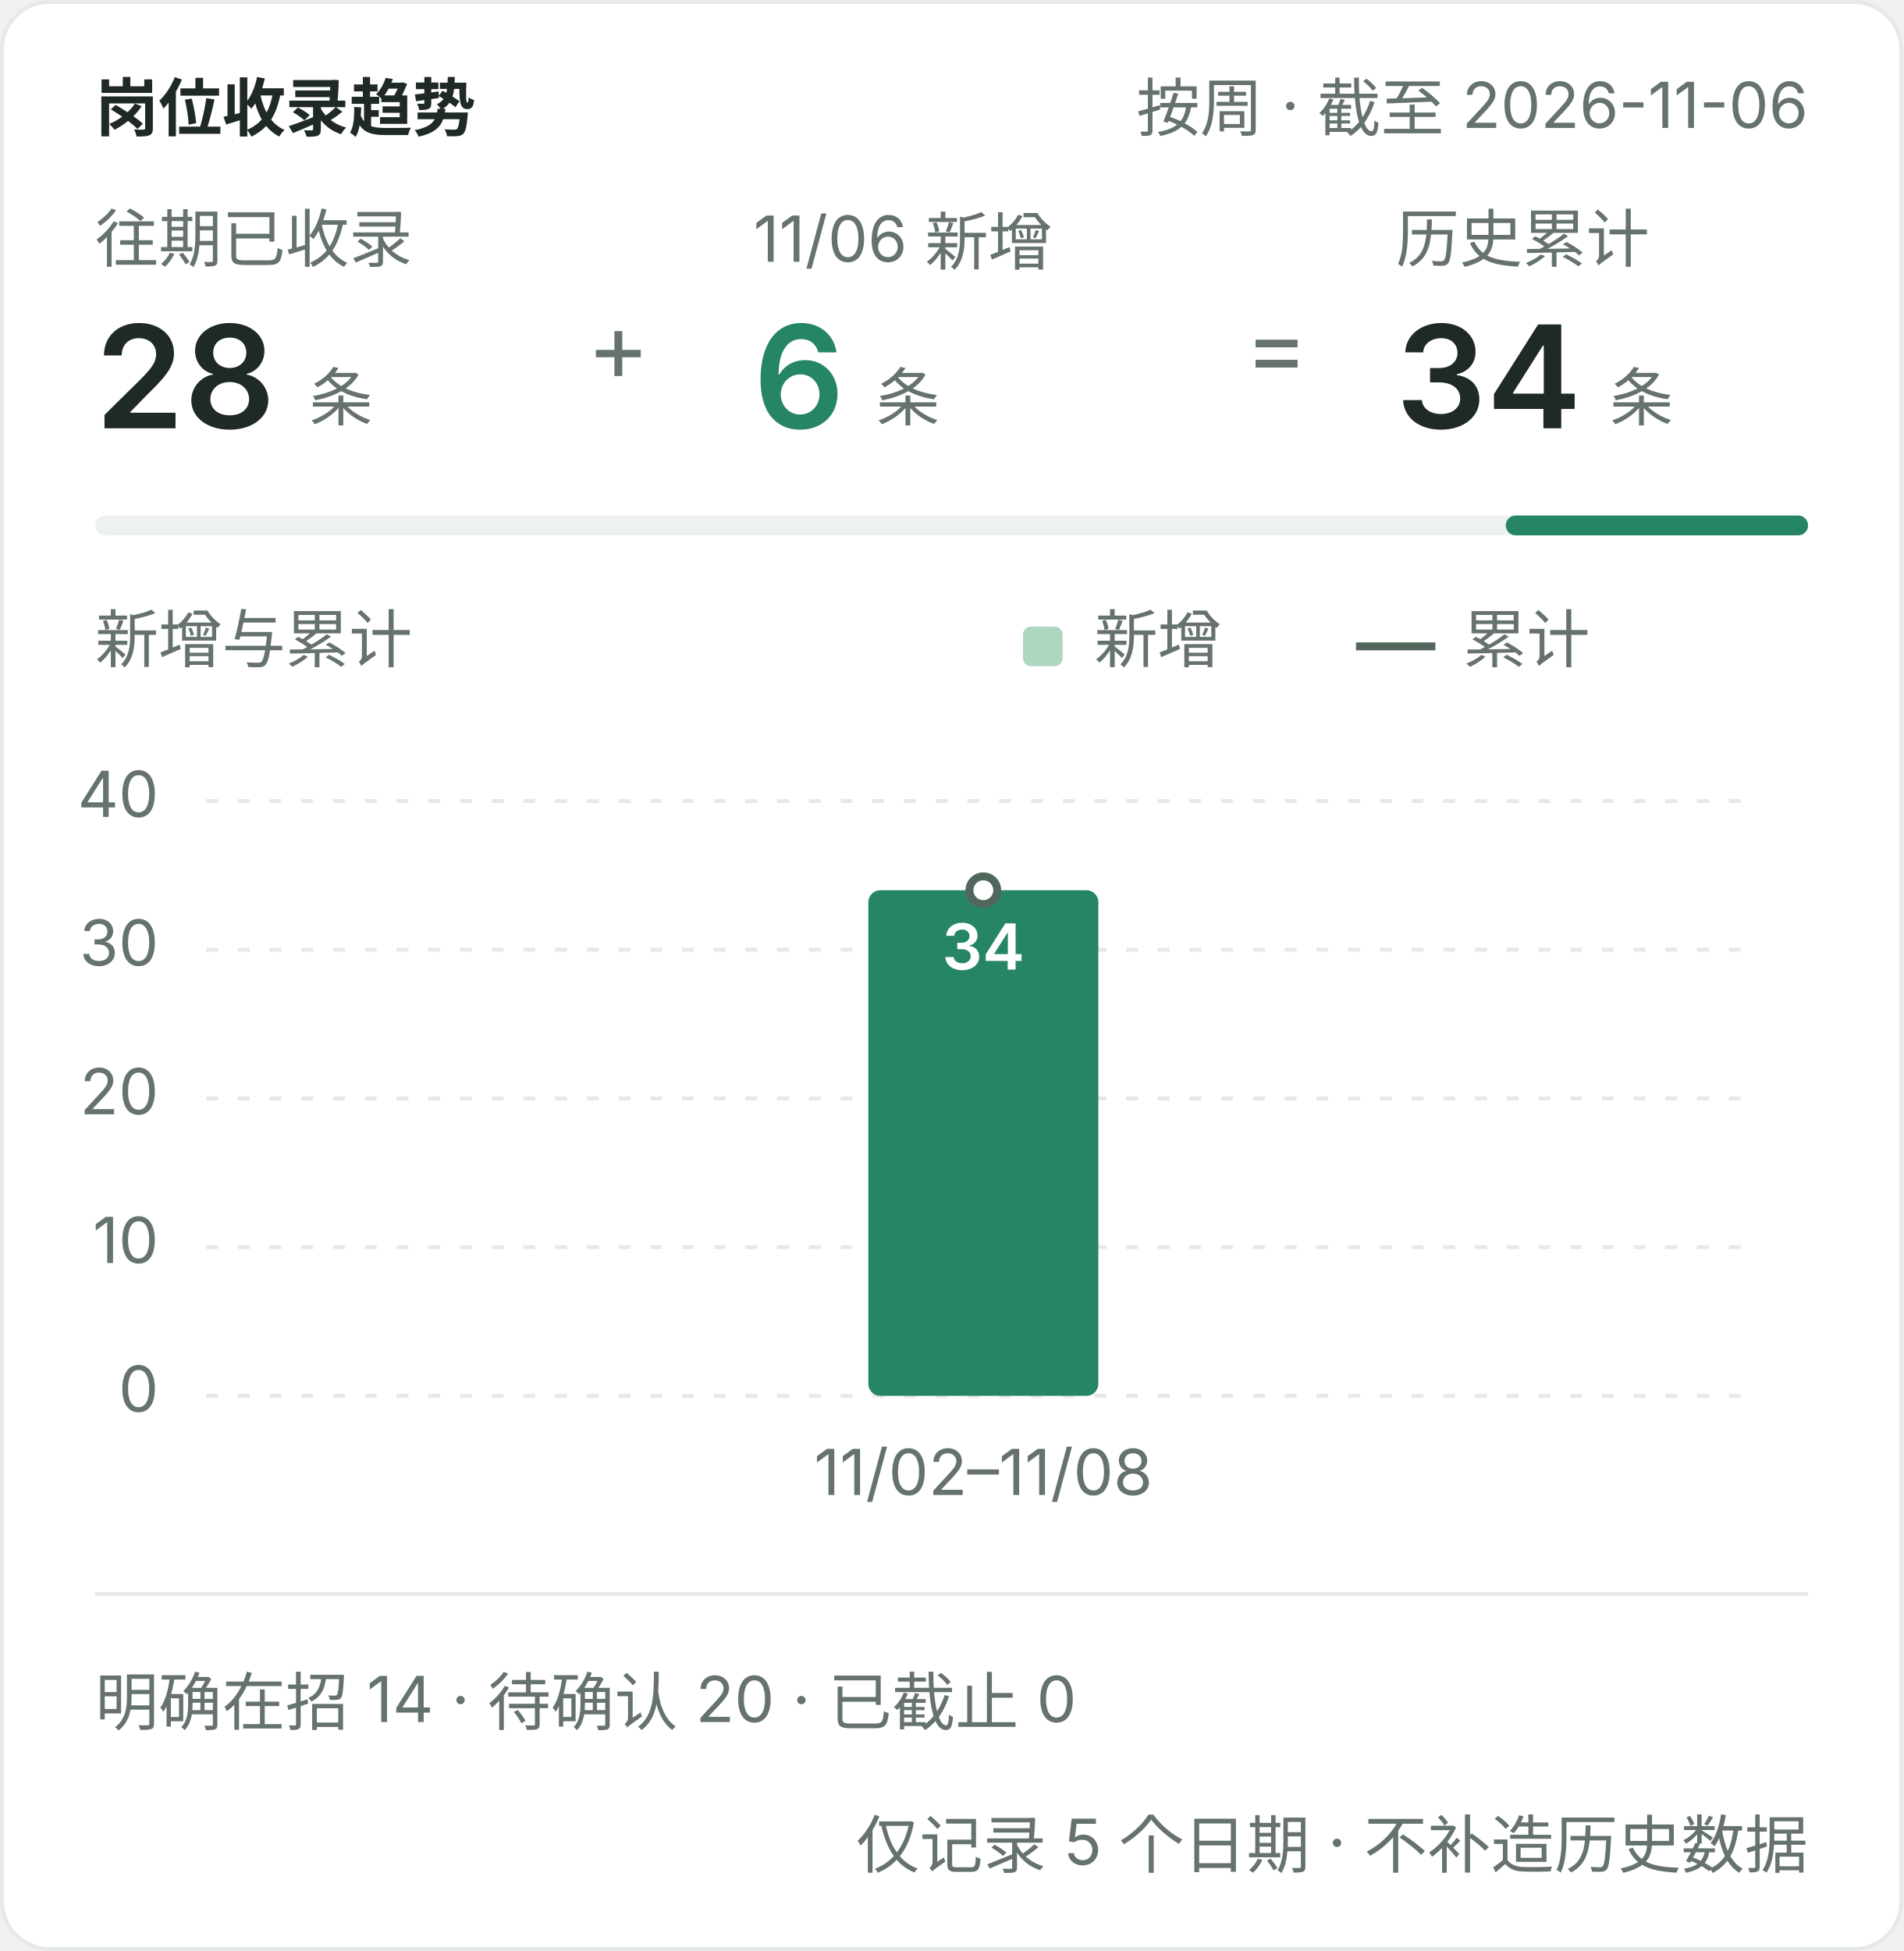
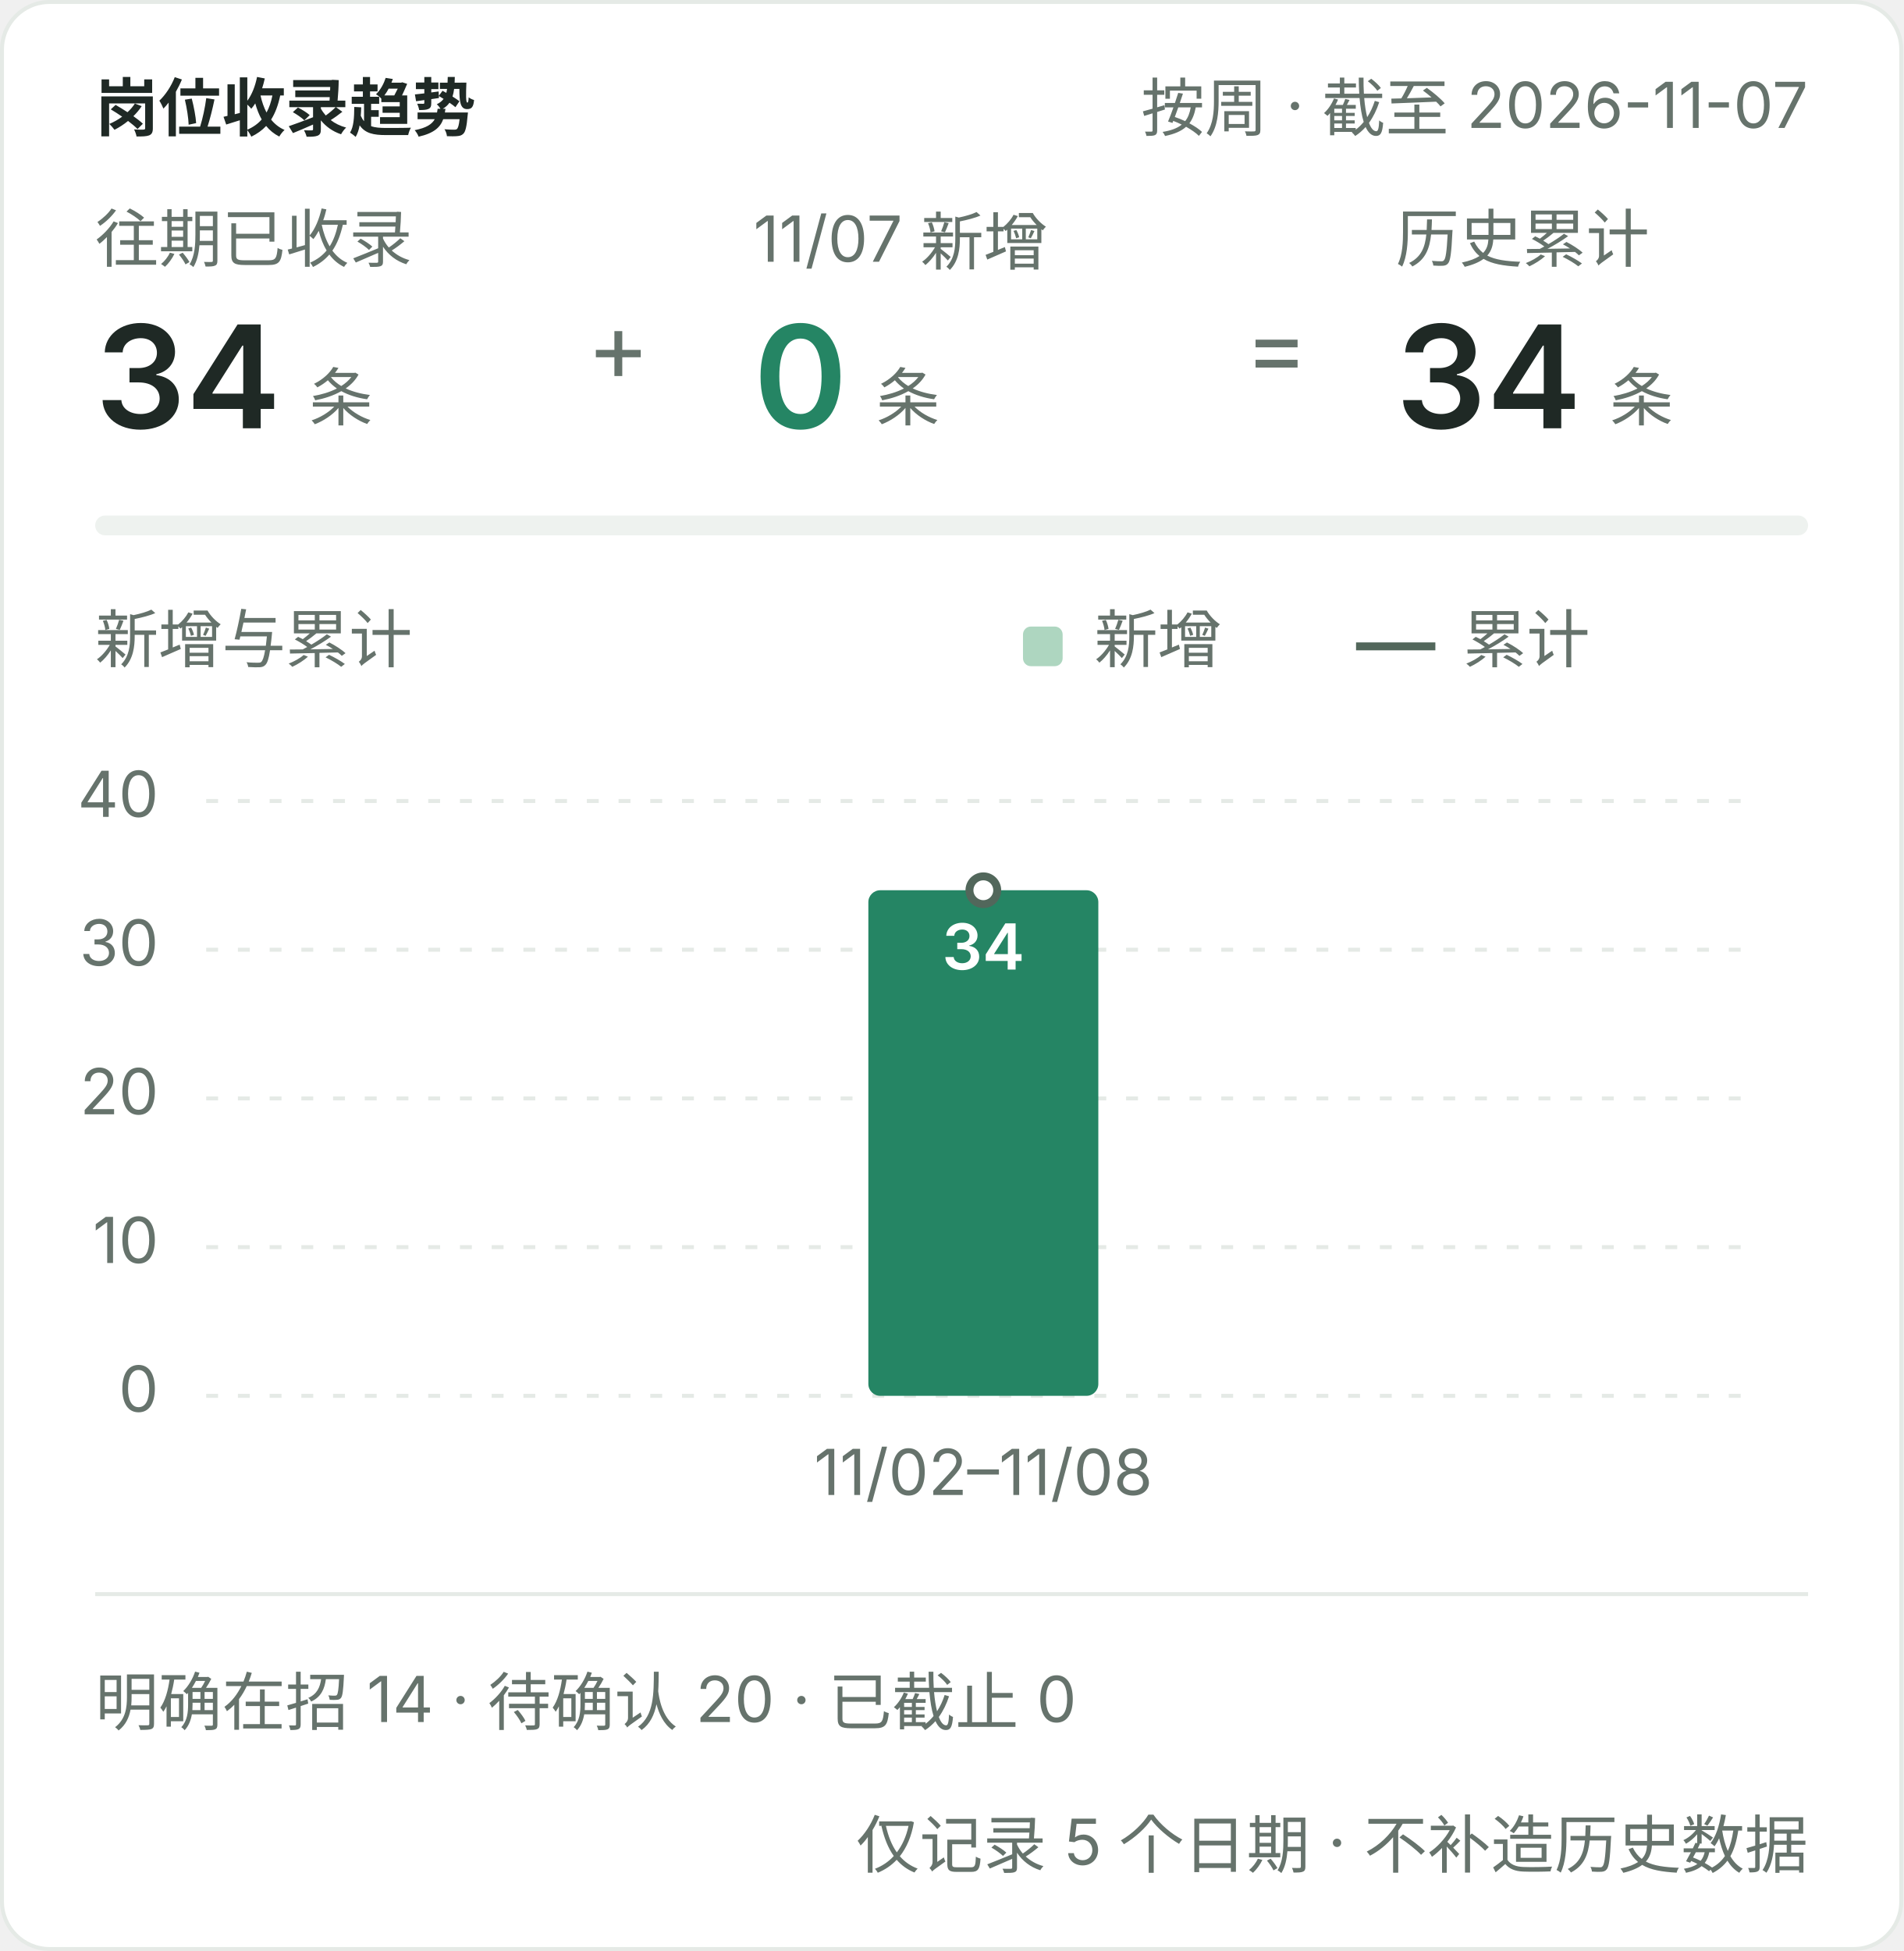
<svg xmlns="http://www.w3.org/2000/svg" width="480" height="492" viewBox="0 0 480 492" role="img" aria-labelledby="title desc">
  <rect x=".5" y=".5" width="479" height="491" rx="12" fill="#ffffff" stroke="#e5eae6" />
  <g font-family="-apple-system,BlinkMacSystemFont,Segoe UI,PingFang SC,Microsoft YaHei,sans-serif">
    <text x="24" y="33" fill="#1f2925" font-size="16" font-weight="600" text-anchor="start">岗位收录趋势</text>
-     <text x="456" y="33" fill="#66736c" font-size="16" font-weight="400" text-anchor="end">按周 · 截至 2026-11-06</text>
+     <text x="456" y="33" fill="#66736c" font-size="16" font-weight="400" text-anchor="end">按周 · 截至 2026-11-07</text>
    <text x="24" y="66" fill="#66736c" font-size="16" font-weight="400" text-anchor="start">往期已收录</text>
-     <text x="24" y="108" fill="#1f2925" font-size="36" font-weight="600" text-anchor="start">28</text>
+     <text x="24" y="108" fill="#1f2925" font-size="36" font-weight="600" text-anchor="start">34</text>
    <text x="78" y="106" fill="#66736c" font-size="16" font-weight="400" text-anchor="start">条</text>
-     <text x="190" y="66" fill="#66736c" font-size="16" font-weight="400" text-anchor="start">11/06 新增</text>
-     <text x="190" y="108" fill="#258564" font-size="36" font-weight="600" text-anchor="start">6</text>
+     <text x="190" y="66" fill="#66736c" font-size="16" font-weight="400" text-anchor="start">11/07 新增</text>
+     <text x="190" y="108" fill="#258564" font-size="36" font-weight="600" text-anchor="start">0</text>
    <text x="221" y="106" fill="#66736c" font-size="16" font-weight="400" text-anchor="start">条</text>
    <text x="352" y="66" fill="#66736c" font-size="16" font-weight="400" text-anchor="start">历史累计</text>
    <text x="352" y="108" fill="#1f2925" font-size="36" font-weight="600" text-anchor="start">34</text>
    <text x="406" y="106" fill="#66736c" font-size="16" font-weight="400" text-anchor="start">条</text>
    <text x="148" y="96" fill="#66736c" font-size="24" font-weight="400" text-anchor="start">+</text>
    <text x="314" y="96" fill="#66736c" font-size="24" font-weight="400" text-anchor="start">=</text>
    <rect x="24" y="130" width="432" height="5" rx="2.5" fill="#eef2ef" />
-     <rect x="379.76" y="130" width="76.24" height="5" rx="2.5" fill="#258564" />
    <text x="24" y="167" fill="#66736c" font-size="16" font-weight="400" text-anchor="start">新增与累计</text>
    <rect x="258" y="158" width="10" height="10" rx="2" fill="#aed6c0" />
    <text x="276" y="167" fill="#66736c" font-size="16" font-weight="400" text-anchor="start">新增</text>
    <line x1="342" y1="163" x2="362" y2="163" stroke="#52675b" stroke-width="2" />
    <text x="369" y="167" fill="#66736c" font-size="16" font-weight="400" text-anchor="start">累计</text>
    <line x1="52" y1="352.0" x2="444" y2="352.0" stroke="#e5eae6" stroke-dasharray="3 5" />
    <text x="40" y="356.0" fill="#66736c" font-size="16" font-weight="400" text-anchor="end">0</text>
    <line x1="52" y1="314.5" x2="444" y2="314.5" stroke="#e5eae6" stroke-dasharray="3 5" />
    <text x="40" y="318.5" fill="#66736c" font-size="16" font-weight="400" text-anchor="end">10</text>
    <line x1="52" y1="277.0" x2="444" y2="277.0" stroke="#e5eae6" stroke-dasharray="3 5" />
    <text x="40" y="281.0" fill="#66736c" font-size="16" font-weight="400" text-anchor="end">20</text>
    <line x1="52" y1="239.5" x2="444" y2="239.5" stroke="#e5eae6" stroke-dasharray="3 5" />
    <text x="40" y="243.5" fill="#66736c" font-size="16" font-weight="400" text-anchor="end">30</text>
    <line x1="52" y1="202.0" x2="444" y2="202.0" stroke="#e5eae6" stroke-dasharray="3 5" />
    <text x="40" y="206.0" fill="#66736c" font-size="16" font-weight="400" text-anchor="end">40</text>
    <rect x="219.00" y="224.50" width="58.00" height="127.50" rx="3" fill="#258564" />
    <text x="248.0" y="244.5" fill="#ffffff" font-size="16" font-weight="600" text-anchor="middle">34</text>
    <text x="248.0" y="377" fill="#66736c" font-size="16" font-weight="400" text-anchor="middle">11/02–11/08</text>
    <polyline points="248.00,224.50" fill="none" stroke="#52675b" stroke-width="2" stroke-linejoin="round" />
    <circle cx="248.00" cy="224.50" r="3.5" fill="#ffffff" stroke="#52675b" stroke-width="2" />
    <line x1="24" y1="402" x2="456" y2="402" stroke="#e5eae6" />
    <text x="24" y="435" fill="#66736c" font-size="16" font-weight="400" text-anchor="start">明确在招 14   ·   待确认 20   ·   已截止 0</text>
    <text x="456" y="471" fill="#66736c" font-size="16" font-weight="400" text-anchor="end">仅记录 5 个日期 · 不补造历史数据</text>
  </g>
</svg>
